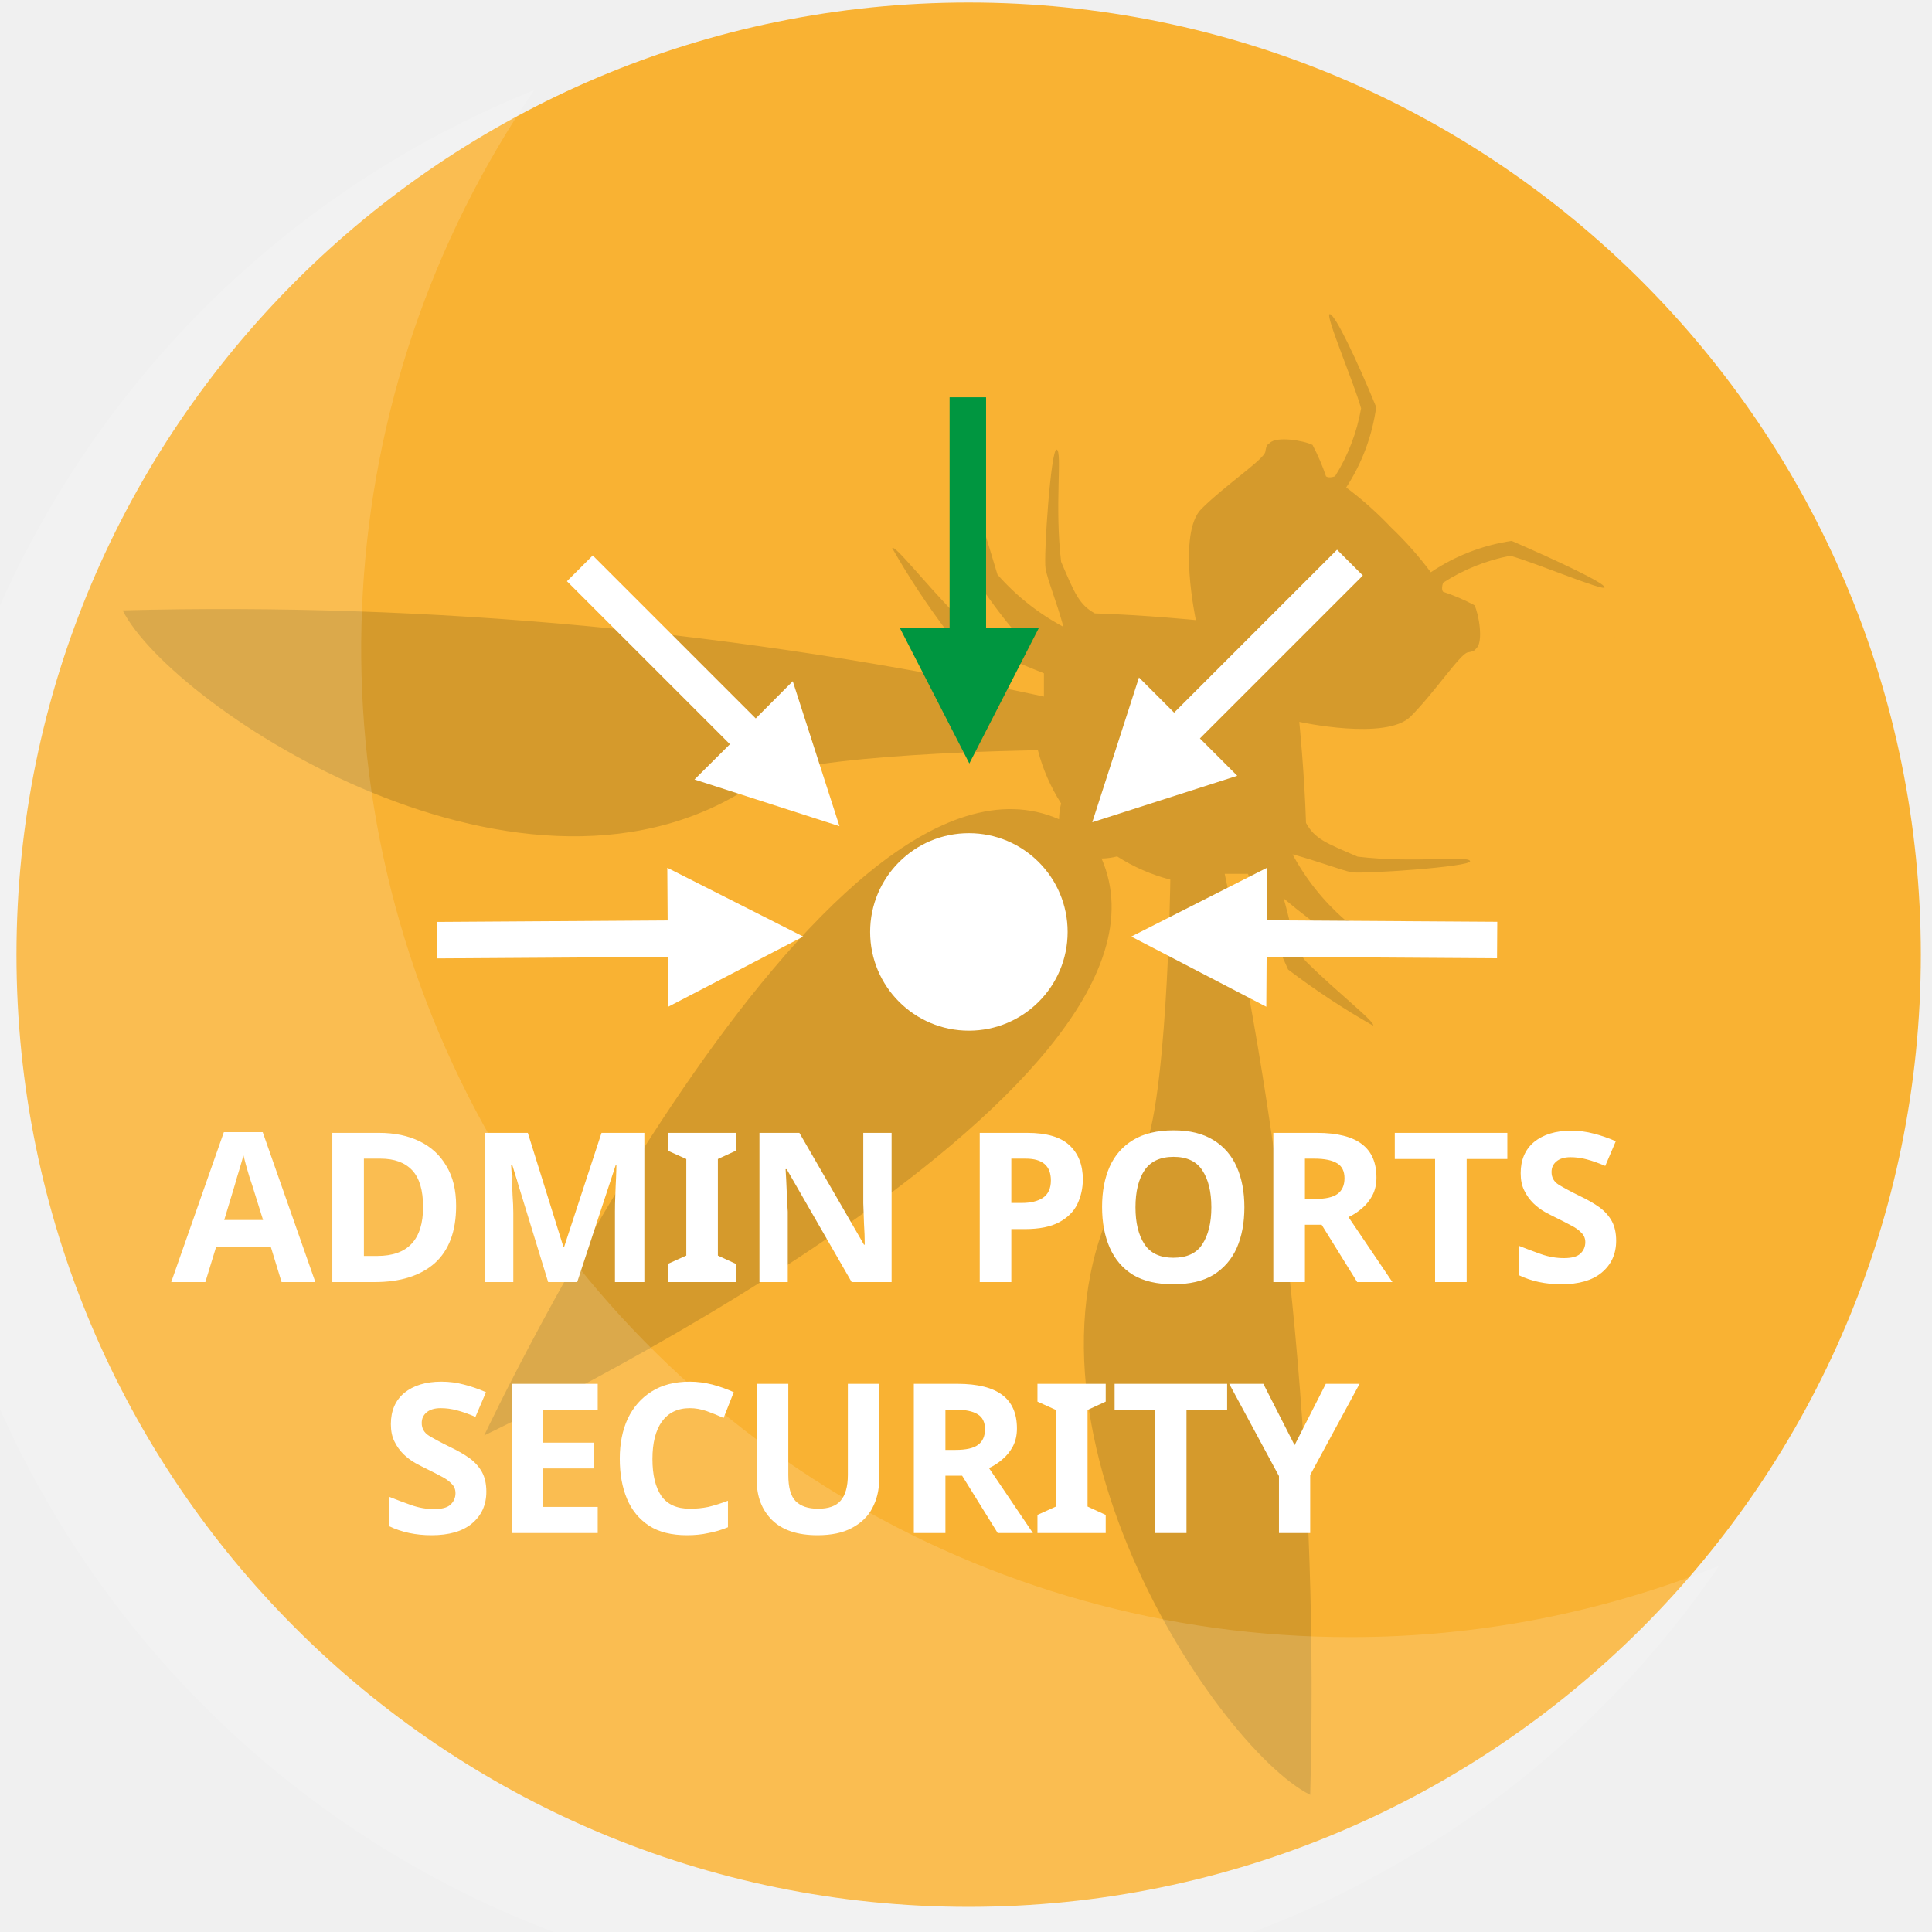
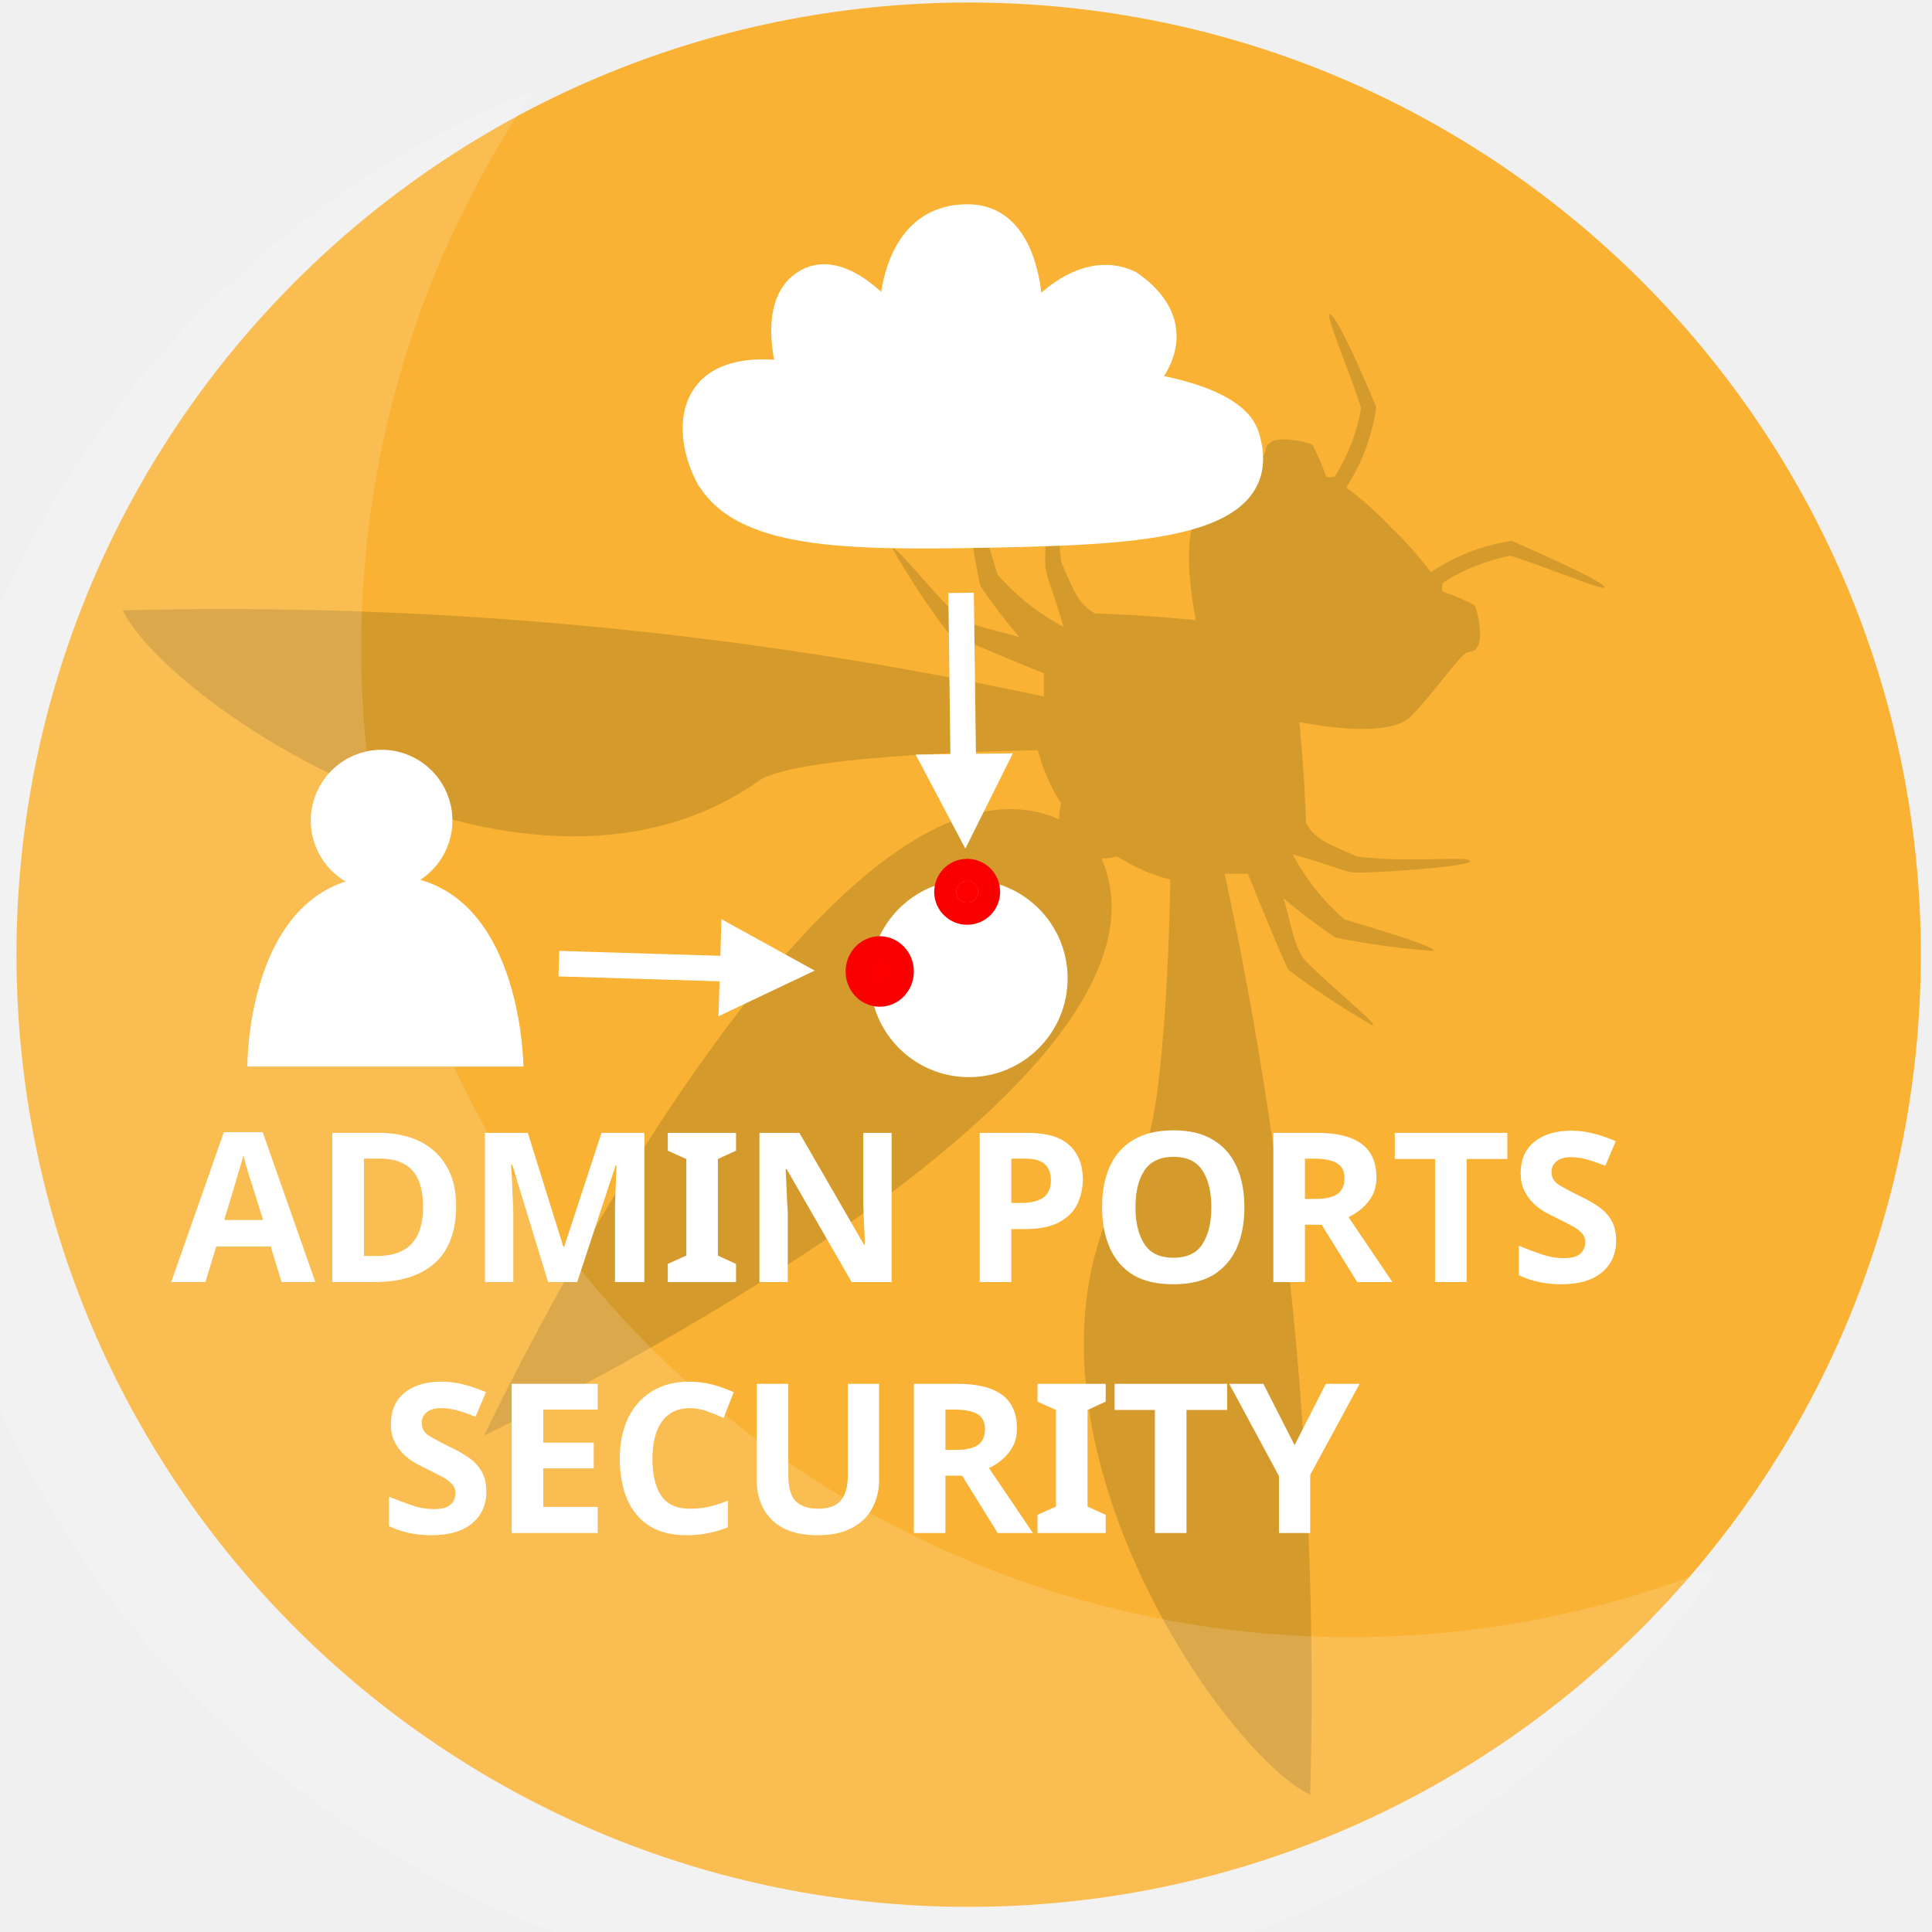
<svg xmlns="http://www.w3.org/2000/svg" viewBox="0 0 83.15 83.15" version="1.1" id="svg5058" width="2.2cm" height="2.2cm">
  <defs id="defs5010">
    <style id="style5005">.cls-1{fill:none;}.cls-2{clip-path:url(#clip-path);}.cls-3{fill:#f9b233;stroke:#f9b233;stroke-miterlimit:10;stroke-width:10px;}.cls-4{fill:#d59a2c;}.cls-5,.cls-6,.cls-9{fill:#fff;}.cls-5{opacity:0.15;}.cls-6{font-size:9px;font-family:Hind-SemiBold, Hind;font-weight:700;letter-spacing:-0.01em;}.cls-7{fill:#1d1d1b;}.cls-8{fill:#009640;}</style>
    <clipPath id="clip-path">
      <circle class="cls-1" cx="94.95" cy="42.69" r="41.1" id="circle5007" style="fill:none" />
    </clipPath>
    <clipPath id="clip-path-3">
      <circle class="cls-1" cx="94.95" cy="42.69" r="41.1" id="circle5007-6" style="fill:none" />
    </clipPath>
  </defs>
  <g id="Ebene_2" data-name="Ebene 2" transform="translate(0,-24.68039)">
    <g id="Ebene_2-2" data-name="Ebene 2">
      <text id="text5024" x="-53.04" y="23.421" />
      <text id="text5026" x="-53.04" y="23.421" />
      <g id="g846" transform="translate(-0.3810036,-0.7620074)">
        <circle style="fill:#f9b233;stroke:#f9b233;stroke-width:10px;stroke-miterlimit:10" class="cls-3" cx="42.07" cy="66.531" r="35.98" id="circle5014" />
        <path style="fill:#d59a2c" class="cls-4" d="m 60.25,48.141 a 15.38,15.38 0 0 1 1.71,1.93 8.45,8.45 0 0 1 3.48,-1.35 c 2,0.87 4,1.81 4,2 0,0.19 -3,-1.07 -4.06,-1.36 a 8.16,8.16 0 0 0 -2.89,1.16 c -0.1,0.29 0,0.39 0,0.39 a 8.61,8.61 0 0 1 1.35,0.58 c 0.19,0.38 0.38,1.54 0.1,1.83 -0.1,0.1 -0.06,0.14 -0.39,0.2 -0.33,0.06 -1.41,1.71 -2.46,2.76 -1.05,1.05 -4.79,0.23 -4.79,0.23 0,0 0.22,2.18 0.29,4.35 0.38,0.69 0.87,0.87 2.22,1.45 2.42,0.29 4.75,-0.06 4.84,0.19 0.09,0.25 -4.7,0.57 -5.12,0.48 -0.42,-0.09 -1.45,-0.48 -2.52,-0.77 a 10,10 0 0 0 2.23,2.8 c 1.93,0.58 3.86,1.16 3.86,1.36 a 32.61,32.61 0 0 1 -4.25,-0.58 24.94,24.94 0 0 1 -2.23,-1.69 c 0.25,0.74 0.45,2.23 1,2.75 1.31,1.3 3,2.61 2.85,2.73 a 33.4,33.4 0 0 1 -3.65,-2.41 c -0.69,-1.51 -1.73,-4.12 -1.73,-4.12 h -1 a 166.83,166.83 0 0 1 3.68,39.64 c -4.17,-2.09 -14.37,-17.48 -7.33,-27.39 1.18,-1.65 1.31,-12 1.31,-12 a 7.9,7.9 0 0 1 -2.29,-1 2.81,2.81 0 0 1 -0.67,0.09 c 4.43,10.17 -26.57,24.83 -26.57,24.83 0,0 14.57,-30.96 24.74,-26.52 a 2.82,2.82 0 0 1 0.09,-0.68 7.9,7.9 0 0 1 -1,-2.29 c 0,0 -10.33,0.13 -12,1.31 -9.91,7 -25.3,-3.16 -27.39,-7.33 a 167.45,167.45 0 0 1 39.65,3.71 v -1 c 0,0 -2.61,-1.05 -4.12,-1.74 a 33.4,33.4 0 0 1 -2.41,-3.65 c 0.12,-0.15 1.43,1.54 2.73,2.85 0.52,0.52 2,0.72 2.76,1 a 23.21,23.21 0 0 1 -1.7,-2.23 31,31 0 0 1 -0.61,-4.35 c 0.19,0 0.77,1.93 1.35,3.87 a 10.13,10.13 0 0 0 2.84,2.25 c -0.29,-1.07 -0.68,-2 -0.77,-2.51 -0.09,-0.51 0.23,-5.21 0.48,-5.12 0.25,0.09 -0.1,2.41 0.19,4.83 0.58,1.35 0.77,1.84 1.45,2.22 2.17,0.07 4.35,0.29 4.35,0.29 0,0 -0.81,-3.75 0.24,-4.79 1.05,-1.04 2.7,-2.13 2.75,-2.46 0.05,-0.33 0.1,-0.29 0.2,-0.38 0.29,-0.29 1.45,-0.1 1.83,0.09 a 9.05,9.05 0 0 1 0.58,1.35 c 0,0 0.1,0.1 0.39,0 a 8.16,8.16 0 0 0 1.12,-2.92 c -0.29,-1.07 -1.57,-4.05 -1.35,-4.06 0.22,-0.01 1.15,1.93 2,4 a 8.4,8.4 0 0 1 -1.29,3.46 15.38,15.38 0 0 1 1.93,1.72 z" id="path5016" />
        <path style="opacity:0.15;fill:#ffffff" class="cls-5" d="m 58.49,95.901 a 42.54,42.54 0 0 1 -35.12,-66.58 42.55,42.55 0 1 0 51,63.51 42.43,42.43 0 0 1 -15.88,3.07 z" id="path5018" />
        <text class="cls-6" id="text5022" x="7.75" y="80.621" style="font-weight:700;font-size:9px;font-family:Hind-SemiBold, Hind;letter-spacing:-0.01em;fill:#ffffff">ADMIN PORTS<tspan x="16.72" y="91.421" id="tspan5020">SECURITY</tspan>
        </text>
-         <rect style="fill:#009640" id="rect5034" height="10.89" width="1.57" y="42.541" x="41.25" class="cls-8" />
-         <polygon style="fill:#009640" transform="translate(-53.03959,21.42064)" id="polygon5036" points="95.14,31.05 98.13,31.05 95.14,36.88 92.15,31.05 " class="cls-8" />
-         <rect style="fill:#ffffff" id="rect5038" transform="rotate(-45)" height="10.89" width="1.57" y="53.202" x="-18.156" class="cls-9" />
-         <polygon style="fill:#ffffff" transform="translate(-53.03959,21.42064)" id="polygon5040" points="85.43,35.46 87.54,33.34 89.55,39.58 83.31,37.57 " class="cls-9" />
-         <rect style="fill:#ffffff" id="rect5042" transform="rotate(45)" height="10.89" width="1.57" y="-6.24" x="75.679" class="cls-9" />
-         <polygon style="fill:#ffffff" transform="translate(-53.03959,21.42064)" id="polygon5044" points="104.55,35.29 106.67,37.41 100.43,39.41 102.44,33.18 " class="cls-9" />
-         <circle style="fill:#ffffff" id="circle5046" r="4.25" cy="65.551" cx="42.08" class="cls-9" />
-         <rect style="fill:#ffffff" id="rect5048" transform="rotate(-90.37)" height="10.89" width="1.57" y="18.772" x="-66.813" class="cls-9" />
-         <polygon style="fill:#ffffff" transform="translate(-53.03959,21.42064)" id="polygon5050" points="82.16,44.36 82.14,41.37 87.99,44.33 82.18,47.35 " class="cls-9" />
-         <rect style="fill:#ffffff" id="rect5052" transform="rotate(-89.63)" height="10.89" width="1.57" y="54.35" x="-66.265" class="cls-9" />
-         <polygon style="fill:#ffffff" transform="translate(-53.03959,21.42064)" id="polygon5054" points="107.94,44.36 107.95,41.37 102.11,44.33 107.92,47.35 " class="cls-9" />
+         <g id="g215" transform="matrix(0.5973029,-0.5618357,0.5618357,0.5973029,-21.85115,50.03205)">
+           <rect class="cls-9" x="-19.524" y="57.047" width="1.339" height="9.287" transform="rotate(-45)" id="rect5038" style="fill:#ffffff;stroke-width:0.853" />
+           <polygon class="cls-9" points="83.31,37.57 85.43,35.46 87.54,33.34 89.55,39.58 " id="polygon5040" transform="matrix(0.8528435,0,0,0.8528435,-39.83657,29.3798)" style="fill:#ffffff" />
+         </g>
+         <g id="g211" transform="matrix(0.5723183,-0.5872664,0.5872664,0.5723183,-21.28387,52.8216)">
+           <rect class="cls-9" x="76.216" y="-1.282" width="1.339" height="9.287" transform="rotate(45)" id="rect5042" style="fill:#ffffff;stroke-width:0.853" />
+           <polygon class="cls-9" points="106.67,37.41 100.43,39.41 102.44,33.18 104.55,35.29 " id="polygon5044" transform="matrix(0.8528435,0,0,0.8528435,-39.83657,29.3798)" style="fill:#ffffff" />
+         </g>
+         <circle style="fill:#ffffff" id="circle5046" r="4.25" cy="67.551" cx="42.08" class="cls-9" />
+         <path style="fill:#ffffff;stroke:#ffffff;stroke-width:0.957px;stroke-linecap:butt;stroke-linejoin:miter;stroke-opacity:1" d="m 30.746,45.884 c 1.43,2.711 5.95,2.774 12.199,2.652 6.549,-0.128 12.414,-0.373 11.146,-4.369 -0.545,-1.718 -4.489,-2.201 -4.489,-2.201 0,0 2.452,-2.306 -0.566,-4.399 -2.219,-1.048 -4.252,1.583 -4.252,1.583 0,0 0.135,-4.412 -2.731,-4.437 -3.461,-0.031 -3.359,4.407 -3.359,4.407 0,0 -2.077,-2.697 -3.768,-1.537 -1.51,1.036 -0.604,3.884 -0.604,3.884 -4.551,-0.625 -4.518,2.543 -3.577,4.417 z" id="path217" />
+         <g id="g4735" transform="matrix(1.145917,0,0,1.145917,-11.13716,11.41688)">
+           <circle r="1.715" cy="43.059" cx="24.384" id="path1024" style="opacity:1;fill:#ffffff;stroke:#ffffff;stroke-width:1.89;stroke-opacity:1" />
+           <path id="path1026" d="m 24.527,45.113 c -5.243,0.022 -5.184,7.184 -5.184,7.184 h 10.367 c 0,0 -0.042,-7.205 -5.184,-7.184 z" style="color:#000000;font-style:normal;font-variant:normal;font-weight:normal;font-stretch:normal;font-size:medium;line-height:normal;font-family:sans-serif;font-variant-ligatures:normal;font-variant-position:normal;font-variant-caps:normal;font-variant-numeric:normal;font-variant-alternates:normal;font-feature-settings:normal;text-indent:0;text-align:start;text-decoration:none;text-decoration-line:none;text-decoration-style:solid;text-decoration-color:#000000;letter-spacing:normal;word-spacing:normal;text-transform:none;writing-mode:lr-tb;direction:ltr;text-orientation:mixed;dominant-baseline:auto;baseline-shift:baseline;text-anchor:start;white-space:normal;shape-padding:0;clip-rule:nonzero;display:inline;overflow:visible;visibility:visible;opacity:1;isolation:auto;mix-blend-mode:normal;color-interpolation:sRGB;color-interpolation-filters:linearRGB;solid-color:#000000;solid-opacity:1;vector-effect:none;fill:#ffffff;fill-opacity:1;fill-rule:nonzero;stroke:none;stroke-width:1.89;stroke-linecap:butt;stroke-linejoin:miter;stroke-miterlimit:4;stroke-dasharray:none;stroke-dashoffset:0;stroke-opacity:1;color-rendering:auto;image-rendering:auto;shape-rendering:auto;text-rendering:auto;enable-background:accumulate" />
+         </g>
+         <ellipse style="opacity:1;fill:#ff0000;stroke:#fa0000;stroke-width:1.89;stroke-opacity:1" id="path3400" cx="38.243" cy="67.253" rx="0.524" ry="0.572" />
+         <circle style="opacity:1;fill:#ff0000;stroke:#fa0000;stroke-width:1.89;stroke-opacity:1" id="path3402" cx="42.006" cy="63.824" r="0.476" />
      </g>
    </g>
  </g>
</svg>
